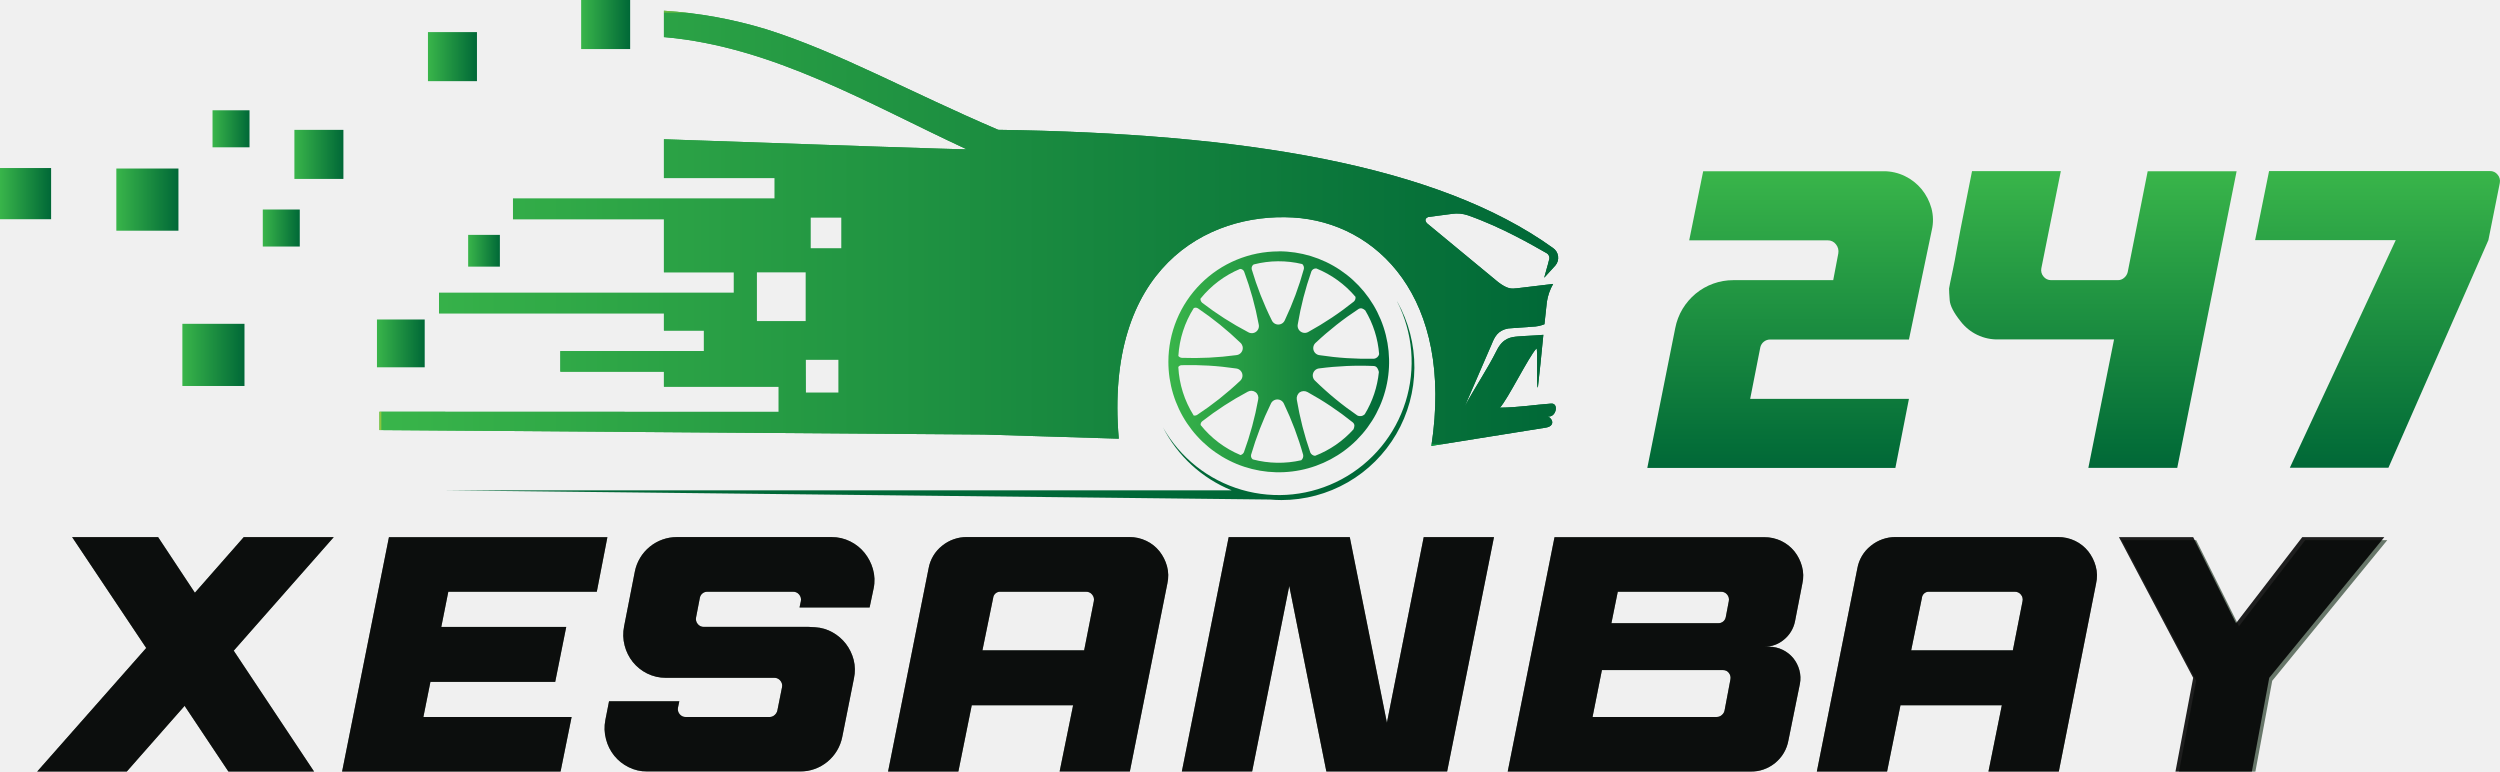
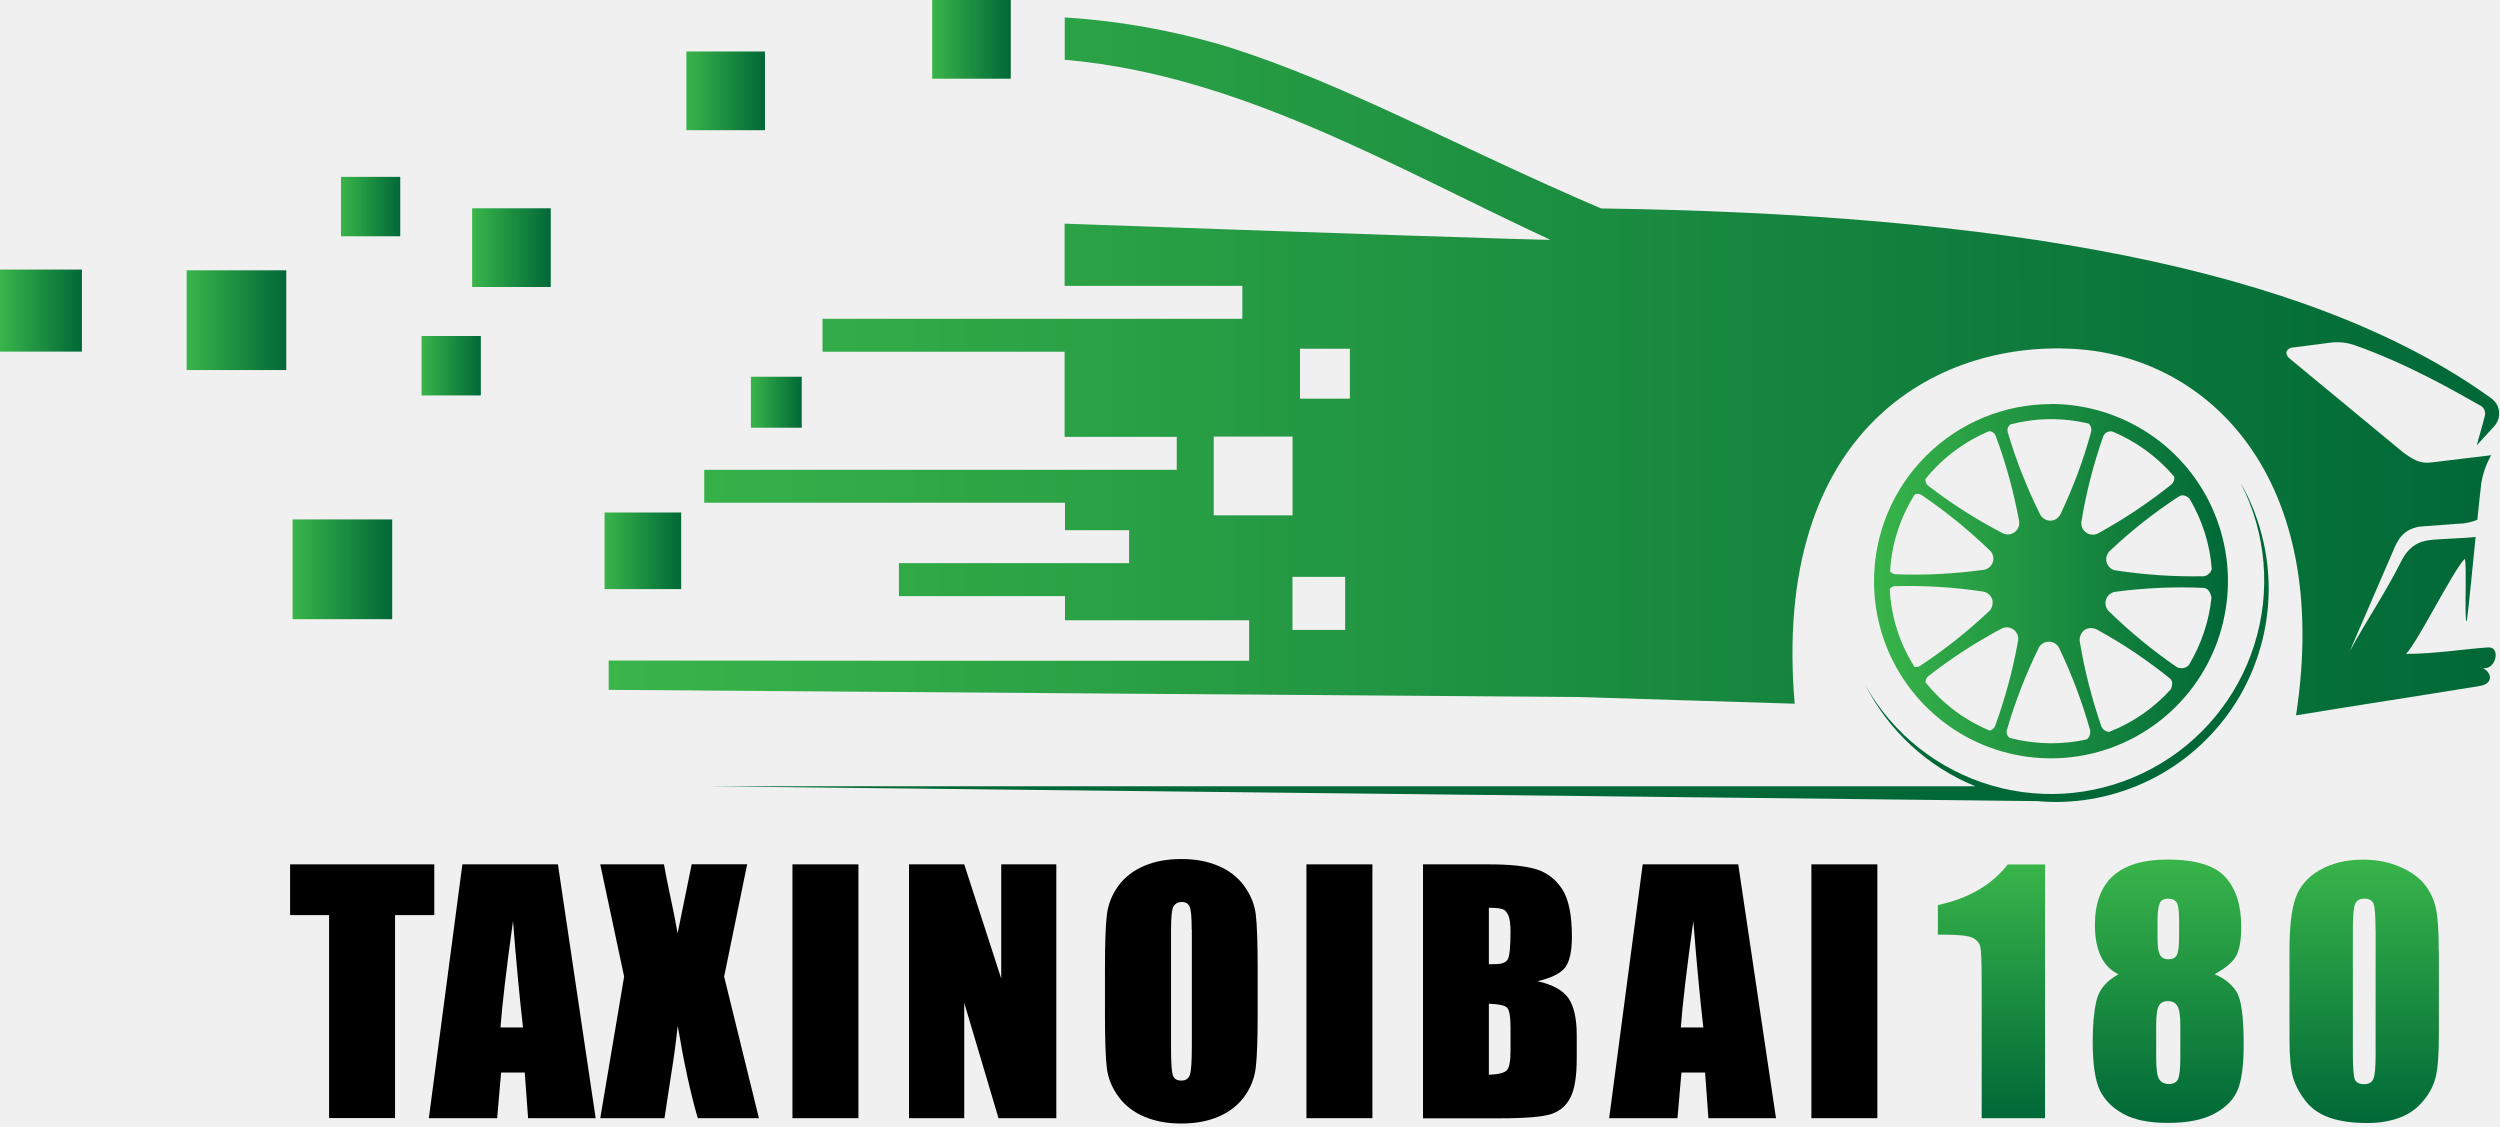
- <svg xmlns="http://www.w3.org/2000/svg" width="324" height="100" viewBox="0 0 324 100" fill="none">
-   <g clip-path="url(#clip0_92_33)">
-     <path fill-rule="evenodd" clip-rule="evenodd" d="M105.037 28.176H109.063V32.203H105.037V28.176ZM98.069 35.278H104.434V41.636H98.069V35.278ZM104.408 46.608H108.686V50.895H104.423L104.408 46.608ZM200.126 35.997L201.577 34.404C201.717 34.239 201.821 34.047 201.882 33.839C201.943 33.632 201.959 33.414 201.929 33.199C201.899 32.985 201.824 32.78 201.71 32.596C201.595 32.413 201.442 32.256 201.263 32.136C186.271 21.348 161.036 17.272 129.373 16.824C117.749 11.856 108.682 6.75 99.301 3.794C94.99 2.481 90.542 1.674 86.045 1.389V4.816H86.148C100.159 6.043 112.716 13.53 125.272 19.343C125.398 19.417 104.511 18.699 86.045 18.047V23.078H100.4V25.742H66.483V28.406H86.045V35.282H95.108V37.946H56.898V40.61H86.045V42.833H91.226V45.496H72.623V48.164H86.045V50.109H100.922V53.381C83.667 53.381 66.416 53.374 49.171 53.362V55.737L127.537 56.315L144.993 56.852C143.117 34.778 156.388 27.546 167.568 28.187C178.455 28.813 188.451 38.598 185.505 57.793C190.556 56.967 195.301 56.245 200.348 55.418C201.459 55.24 201.348 54.362 200.607 53.962C201.655 54.17 202.088 52.228 201.026 52.302C199.012 52.443 196.781 52.814 194.394 52.832C195.415 51.721 198.095 46.282 199.109 45.174C199.357 44.907 199.064 50.465 199.312 50.198C199.482 48.872 199.76 45.978 200.019 43.392C198.909 43.499 197.821 43.511 196.718 43.607C195.859 43.681 194.79 43.788 193.991 45.393C192.721 47.927 191.186 50.157 189.838 52.647L193.332 44.581C193.702 43.659 194.128 42.799 195.478 42.566L198.568 42.34C199.114 42.332 199.653 42.224 200.16 42.021C200.282 40.825 200.393 39.798 200.474 39.131C200.598 38.309 200.874 37.518 201.288 36.797C199.686 36.99 198.346 37.145 196.655 37.353C195.863 37.449 195.382 37.483 194.157 36.556L184.928 28.928C184.62 28.558 184.698 28.287 185.109 28.12L188.195 27.716C188.875 27.618 189.568 27.68 190.22 27.898C194.631 29.439 198.679 31.814 200.371 32.77C200.548 32.851 200.686 32.999 200.756 33.181C200.825 33.364 200.82 33.566 200.741 33.744C200.578 34.456 200.3 35.289 200.126 35.997Z" fill="url(#paint0_linear_92_33)" />
-     <mask id="mask0_92_33" style="mask-type:luminance" maskUnits="userSpaceOnUse" x="49" y="1" width="153" height="57">
-       <path d="M105.037 28.176H109.063V32.203H105.037V28.176ZM98.069 35.278H104.434V41.636H98.069V35.278ZM104.408 46.608H108.686V50.895H104.423L104.408 46.608ZM200.126 35.997L201.577 34.404C201.717 34.239 201.821 34.047 201.882 33.839C201.943 33.632 201.959 33.414 201.929 33.199C201.899 32.985 201.824 32.78 201.71 32.596C201.595 32.413 201.442 32.256 201.263 32.136C186.271 21.348 161.036 17.272 129.373 16.824C117.749 11.856 108.682 6.75 99.301 3.794C94.99 2.481 90.542 1.674 86.045 1.389V4.816H86.148C100.159 6.043 112.716 13.53 125.272 19.343C125.398 19.417 104.511 18.699 86.045 18.047V23.078H100.4V25.742H66.483V28.406H86.045V35.282H95.108V37.946H56.898V40.61H86.045V42.833H91.226V45.496H72.623V48.164H86.045V50.109H100.922V53.381C83.667 53.381 66.416 53.374 49.171 53.362V55.737L127.537 56.315L144.993 56.852C143.117 34.778 156.388 27.546 167.568 28.187C178.455 28.813 188.451 38.598 185.505 57.793C190.556 56.967 195.301 56.245 200.348 55.418C201.459 55.24 201.348 54.362 200.607 53.962C201.655 54.17 202.088 52.228 201.026 52.302C199.012 52.443 196.781 52.814 194.394 52.832C195.415 51.721 198.095 46.282 199.109 45.174C199.357 44.907 199.064 50.465 199.312 50.198C199.482 48.872 199.76 45.978 200.019 43.392C198.909 43.499 197.821 43.511 196.718 43.607C195.859 43.681 194.79 43.788 193.991 45.393C192.721 47.927 191.186 50.157 189.838 52.647L193.332 44.581C193.702 43.659 194.128 42.799 195.478 42.566L198.568 42.34C199.114 42.332 199.653 42.224 200.16 42.021C200.282 40.825 200.393 39.798 200.474 39.131C200.598 38.309 200.874 37.518 201.288 36.797C199.686 36.99 198.346 37.145 196.655 37.353C195.863 37.449 195.382 37.483 194.157 36.556L184.928 28.928C184.62 28.558 184.698 28.287 185.109 28.12L188.195 27.716C188.875 27.618 189.568 27.68 190.22 27.898C194.631 29.439 198.679 31.814 200.371 32.77C200.548 32.851 200.686 32.999 200.756 33.181C200.825 33.364 200.82 33.566 200.741 33.744C200.578 34.456 200.3 35.289 200.126 35.997Z" fill="white" />
-     </mask>
-     <g mask="url(#mask0_92_33)">
-       <path d="M202.228 1.389H49.171V57.778H202.228V1.389Z" fill="url(#paint1_linear_92_33)" stroke="url(#paint2_linear_92_33)" stroke-width="0.5" stroke-miterlimit="10" />
-     </g>
-     <path d="M61.813 4.161H55.462V10.518H61.813V4.161Z" fill="url(#paint3_linear_92_33)" />
-     <path d="M44.505 16.831H38.154V23.189H44.505V16.831Z" fill="url(#paint4_linear_92_33)" />
-     <path d="M81.667 0H75.317V6.358H81.667V0Z" fill="url(#paint5_linear_92_33)" />
-     <path d="M38.85 27.153H34.057V31.951H38.85V27.153Z" fill="url(#paint6_linear_92_33)" />
-     <path d="M32.337 14.293H27.544V19.091H32.337V14.293Z" fill="url(#paint7_linear_92_33)" />
-     <path d="M64.784 30.44H60.673V34.556H64.784V30.44Z" fill="url(#paint8_linear_92_33)" />
-     <path d="M55.041 41.406H48.853V47.601H55.041V41.406Z" fill="url(#paint9_linear_92_33)" />
-     <path d="M6.624 21.778H0V28.41H6.624V21.778Z" fill="url(#paint10_linear_92_33)" />
-     <path d="M31.685 41.966H23.636V50.024H31.685V41.966Z" fill="url(#paint11_linear_92_33)" />
-     <path d="M23.126 21.841H15.077V29.899H23.126V21.841Z" fill="url(#paint12_linear_92_33)" />
-     <path fill-rule="evenodd" clip-rule="evenodd" d="M181.079 39.08C182.559 41.703 183.326 44.668 183.305 47.68C183.284 50.693 182.475 53.647 180.96 56.249C179.444 58.851 177.273 61.011 174.665 62.512C172.056 64.013 169.1 64.805 166.091 64.807C165.598 64.807 165.104 64.784 164.611 64.74L57.135 63.543H159.608C155.767 61.98 152.615 59.087 150.726 55.392C152.939 59.32 156.602 62.224 160.928 63.48C165.254 64.736 169.9 64.246 173.87 62.113C177.839 59.981 180.816 56.377 182.162 52.073C183.508 47.769 183.117 43.109 181.072 39.091" fill="#006837" />
-     <path fill-rule="evenodd" clip-rule="evenodd" d="M162.494 34.256C162.387 34.322 162.304 34.421 162.255 34.537C162.207 34.653 162.196 34.782 162.224 34.904C162.896 37.171 163.763 39.375 164.814 41.492C164.884 41.66 165.002 41.804 165.154 41.906C165.305 42.007 165.483 42.061 165.665 42.061C165.848 42.061 166.026 42.007 166.177 41.906C166.329 41.804 166.447 41.66 166.517 41.492C167.528 39.357 168.353 37.138 168.981 34.86C169.003 34.745 168.996 34.626 168.959 34.515C168.923 34.403 168.859 34.303 168.774 34.223C166.705 33.725 164.545 33.741 162.483 34.271M155.577 38.717C155.574 38.814 155.593 38.911 155.631 39.001C155.669 39.09 155.727 39.17 155.799 39.236C157.672 40.676 159.665 41.952 161.758 43.048C161.914 43.142 162.095 43.188 162.277 43.179C162.459 43.17 162.635 43.108 162.782 42.999C162.928 42.89 163.039 42.74 163.101 42.568C163.162 42.396 163.171 42.21 163.127 42.033C162.696 39.704 162.064 37.417 161.239 35.197C161.195 35.094 161.122 35.007 161.028 34.945C160.935 34.883 160.826 34.85 160.714 34.849C158.712 35.687 156.951 37.011 155.588 38.702L155.577 38.717ZM152.706 46.127C152.76 46.196 152.828 46.253 152.905 46.296C152.981 46.339 153.066 46.365 153.153 46.375C155.513 46.46 157.875 46.344 160.214 46.027C160.396 46.013 160.569 45.945 160.712 45.832C160.855 45.719 160.962 45.567 161.018 45.394C161.075 45.221 161.079 45.035 161.03 44.859C160.981 44.684 160.882 44.526 160.744 44.408C159.044 42.77 157.207 41.282 155.252 39.962C155.172 39.91 155.08 39.881 154.985 39.875C154.891 39.87 154.796 39.89 154.711 39.932C153.535 41.79 152.849 43.916 152.717 46.112L152.706 46.127ZM154.667 53.84C154.747 53.861 154.83 53.866 154.912 53.855C154.994 53.843 155.073 53.816 155.144 53.774C157.118 52.472 158.975 51.002 160.695 49.38C160.835 49.263 160.937 49.106 160.988 48.931C161.04 48.756 161.038 48.57 160.983 48.395C160.928 48.221 160.823 48.067 160.681 47.953C160.539 47.839 160.366 47.769 160.185 47.753C157.849 47.407 155.488 47.264 153.128 47.327C153.045 47.332 152.964 47.356 152.892 47.396C152.819 47.436 152.757 47.493 152.709 47.56C152.821 49.784 153.503 51.942 154.689 53.825L154.667 53.84ZM160.744 58.983C160.844 58.96 160.938 58.915 161.019 58.851C161.099 58.786 161.165 58.705 161.21 58.612C162.021 56.393 162.64 54.109 163.06 51.784C163.102 51.61 163.093 51.428 163.034 51.259C162.974 51.09 162.867 50.942 162.725 50.833C162.583 50.725 162.412 50.66 162.234 50.646C162.056 50.633 161.877 50.672 161.721 50.758C159.64 51.866 157.658 53.153 155.799 54.604C155.729 54.661 155.674 54.735 155.64 54.819C155.605 54.903 155.593 54.995 155.603 55.085C156.969 56.79 158.74 58.125 160.755 58.968L160.744 58.983ZM168.648 59.639C168.743 59.556 168.816 59.45 168.858 59.331C168.901 59.213 168.913 59.085 168.893 58.961C168.255 56.684 167.422 54.468 166.402 52.336C166.331 52.168 166.213 52.024 166.061 51.923C165.909 51.822 165.731 51.769 165.549 51.769C165.367 51.769 165.189 51.822 165.037 51.923C164.885 52.024 164.766 52.168 164.696 52.336C163.657 54.458 162.803 56.666 162.142 58.935C162.115 59.046 162.121 59.162 162.16 59.27C162.199 59.377 162.269 59.471 162.361 59.539C164.418 60.083 166.577 60.12 168.652 59.646L168.648 59.639ZM175.413 55.641C175.535 55.33 175.628 55.022 175.335 54.752C173.496 53.272 171.531 51.955 169.462 50.817C169.305 50.727 169.127 50.683 168.946 50.687C168.766 50.692 168.59 50.746 168.437 50.843C168.295 50.955 168.185 51.103 168.12 51.272C168.055 51.441 168.037 51.624 168.067 51.803C168.456 54.133 169.042 56.426 169.821 58.657C169.878 58.774 169.963 58.874 170.071 58.948C170.178 59.022 170.302 59.065 170.432 59.075C172.338 58.336 174.044 57.16 175.413 55.641ZM178.703 48.209C178.614 47.861 178.474 47.468 178.052 47.434C175.694 47.332 173.331 47.435 170.991 47.742C170.809 47.755 170.636 47.822 170.492 47.933C170.348 48.045 170.24 48.197 170.183 48.369C170.125 48.542 170.119 48.728 170.167 48.904C170.215 49.08 170.313 49.238 170.45 49.357C172.14 51.009 173.969 52.512 175.916 53.848C176.072 53.922 176.246 53.946 176.416 53.919C176.586 53.891 176.744 53.812 176.868 53.692C177.882 52.025 178.51 50.151 178.703 48.209ZM176.934 40.225C176.682 40.017 176.42 39.854 176.083 40.036C174.11 41.328 172.253 42.79 170.532 44.404C170.391 44.52 170.288 44.676 170.236 44.851C170.183 45.026 170.184 45.213 170.238 45.388C170.292 45.562 170.397 45.717 170.539 45.832C170.68 45.947 170.853 46.017 171.035 46.034C173.369 46.389 175.729 46.541 178.089 46.49C178.243 46.466 178.386 46.398 178.501 46.293C178.616 46.188 178.698 46.052 178.736 45.901C178.584 43.894 177.967 41.951 176.934 40.225ZM170.602 34.793C170.47 34.779 170.336 34.807 170.22 34.873C170.104 34.94 170.012 35.042 169.958 35.164C169.173 37.393 168.583 39.686 168.193 42.018C168.154 42.196 168.168 42.381 168.234 42.551C168.3 42.721 168.414 42.867 168.562 42.972C168.711 43.078 168.887 43.137 169.069 43.142C169.251 43.148 169.43 43.099 169.585 43.003C171.653 41.865 173.62 40.551 175.465 39.076C175.546 38.999 175.607 38.904 175.643 38.798C175.679 38.692 175.689 38.579 175.672 38.469C174.304 36.851 172.564 35.59 170.602 34.793ZM165.725 32.57C168.554 32.57 171.319 33.41 173.671 34.984C176.023 36.557 177.857 38.794 178.939 41.41C180.022 44.027 180.305 46.906 179.753 49.684C179.201 52.461 177.839 55.013 175.839 57.015C173.838 59.018 171.29 60.382 168.515 60.934C165.741 61.487 162.865 61.203 160.251 60.12C157.638 59.036 155.404 57.2 153.832 54.845C152.26 52.491 151.422 49.722 151.422 46.89C151.425 43.093 152.935 39.453 155.618 36.77C158.302 34.087 161.94 32.58 165.732 32.581L165.725 32.57Z" fill="url(#paint13_linear_92_33)" />
-     <path d="M224.633 36.308H237.585L238.244 32.848C238.282 32.641 238.275 32.428 238.222 32.223C238.17 32.019 238.074 31.829 237.94 31.666C237.816 31.501 237.654 31.368 237.468 31.277C237.282 31.187 237.077 31.143 236.871 31.147H218.922L220.732 22.192H244.106C245.066 22.187 246.014 22.402 246.877 22.822C247.714 23.227 248.454 23.809 249.046 24.527C249.631 25.245 250.061 26.078 250.308 26.972C250.564 27.905 250.582 28.887 250.36 29.828L247.399 44H229.403C229.113 44.001 228.831 44.099 228.602 44.278C228.374 44.457 228.212 44.707 228.141 44.989L226.823 51.691H247.399L245.641 60.642H213.49L217.113 42.518C217.283 41.634 217.608 40.788 218.071 40.017C218.519 39.28 219.086 38.621 219.748 38.068C221.121 36.928 222.849 36.306 224.633 36.308Z" fill="url(#paint14_linear_92_33)" />
-     <path d="M267.083 22.182L264.559 34.76C264.52 34.947 264.524 35.142 264.572 35.327C264.619 35.513 264.709 35.685 264.833 35.831C264.949 35.982 265.099 36.104 265.271 36.187C265.442 36.27 265.631 36.312 265.821 36.309H274.488C274.781 36.309 275.064 36.202 275.284 36.008C275.514 35.817 275.677 35.558 275.75 35.267L278.341 22.193H289.865L282.171 60.632H270.651L273.981 43.989H259.016C258.064 44.016 257.12 43.816 256.262 43.405C255.403 42.994 254.655 42.384 254.079 41.625C253.203 40.529 252.737 39.622 252.68 38.906C252.625 38.194 252.599 37.691 252.599 37.398C252.599 37.361 252.643 37.112 252.736 36.657C252.828 36.201 252.946 35.612 253.106 34.897C253.265 34.182 253.409 33.371 253.572 32.452C253.735 31.533 253.909 30.599 254.094 29.651C254.533 27.453 255.026 24.963 255.574 22.182H267.083Z" fill="url(#paint15_linear_92_33)" />
-     <path d="M323.974 23.712L322.494 31.122L309.541 60.617H296.763L310.489 31.122H292.263L294.072 22.167H322.701C322.891 22.163 323.079 22.202 323.25 22.283C323.422 22.364 323.572 22.484 323.689 22.634C323.817 22.779 323.909 22.952 323.958 23.139C324.008 23.326 324.013 23.522 323.974 23.712Z" fill="url(#paint16_linear_92_33)" />
-     <path d="M30.29 84.328L40.708 100H29.606L23.925 91.479L16.424 100H4.811L18.948 83.98L9.348 69.612H20.491L25.257 76.818L31.589 69.612H43.254L30.29 84.328Z" fill="#1E1E1E" />
-     <path d="M71.956 88.367H55.784L54.87 92.924H74.081L72.648 100H44.334L50.407 69.62H78.718L77.345 76.692H58.101L57.191 81.249H73.385L71.956 88.367Z" fill="#1E1E1E" />
-     <path d="M78.455 93.312L78.932 90.882H88.04L87.866 91.708C87.835 91.856 87.838 92.009 87.875 92.156C87.912 92.302 87.983 92.438 88.08 92.553C88.173 92.671 88.291 92.767 88.427 92.831C88.562 92.895 88.711 92.927 88.861 92.924H99.745C99.977 92.924 100.2 92.84 100.374 92.686C100.559 92.536 100.689 92.329 100.744 92.097L101.351 89.059C101.382 88.911 101.379 88.758 101.342 88.612C101.304 88.466 101.234 88.33 101.136 88.215C101.044 88.096 100.925 88.001 100.79 87.937C100.654 87.872 100.506 87.841 100.356 87.844H86.293C85.451 87.849 84.619 87.656 83.865 87.281C83.15 86.925 82.519 86.42 82.015 85.799C81.515 85.171 81.153 84.445 80.953 83.669C80.736 82.847 80.713 81.985 80.886 81.153L82.274 74.076C82.525 72.812 83.208 71.674 84.206 70.859C85.203 70.043 86.452 69.6 87.74 69.605H107.768C108.612 69.599 109.445 69.793 110.199 70.171C110.917 70.525 111.548 71.031 112.05 71.653C112.549 72.275 112.918 72.99 113.134 73.758C113.368 74.57 113.398 75.428 113.223 76.255L112.701 78.73H103.62L103.793 77.904C103.824 77.755 103.82 77.602 103.782 77.456C103.744 77.31 103.673 77.174 103.575 77.059C103.483 76.941 103.364 76.845 103.229 76.781C103.093 76.717 102.944 76.685 102.794 76.689H91.692C91.453 76.678 91.218 76.756 91.034 76.909C90.849 77.062 90.728 77.277 90.693 77.515L90.208 80.027C90.178 80.175 90.182 80.329 90.22 80.476C90.258 80.623 90.329 80.759 90.427 80.875C90.519 80.993 90.638 81.088 90.773 81.152C90.909 81.216 91.058 81.248 91.207 81.246H104.822L105.644 81.29C106.444 81.336 107.223 81.567 107.92 81.964C108.585 82.338 109.168 82.842 109.633 83.446C110.099 84.06 110.439 84.76 110.632 85.506C110.833 86.296 110.847 87.122 110.673 87.918L109.156 95.513C108.904 96.777 108.222 97.914 107.226 98.73C106.229 99.546 104.981 99.989 103.694 99.985H83.88C83.037 99.991 82.205 99.797 81.452 99.418C80.736 99.063 80.105 98.558 79.602 97.936C79.1 97.311 78.738 96.586 78.54 95.81C78.319 94.995 78.289 94.14 78.455 93.312Z" fill="#1E1E1E" />
-     <path d="M139.076 91.404H125.939L124.203 100H115.092L120.339 73.695C120.54 72.524 121.166 71.468 122.097 70.731C123.009 69.987 124.152 69.587 125.328 69.601H146.355C147.124 69.594 147.884 69.765 148.576 70.101C149.233 70.416 149.811 70.876 150.267 71.446C150.719 72.019 151.051 72.676 151.244 73.38C151.444 74.117 151.459 74.892 151.288 75.636L146.429 99.989H137.326L139.076 91.404ZM127.323 84.284H140.505L141.763 77.904C141.794 77.756 141.79 77.602 141.752 77.456C141.715 77.309 141.643 77.173 141.544 77.059C141.453 76.941 141.335 76.845 141.2 76.781C141.065 76.717 140.917 76.685 140.767 76.689H129.71C129.589 76.675 129.468 76.685 129.352 76.72C129.236 76.754 129.128 76.812 129.034 76.889C128.941 76.966 128.864 77.061 128.809 77.169C128.753 77.276 128.72 77.394 128.71 77.515L127.323 84.284Z" fill="#1E1E1E" />
-     <path d="M193.621 69.612L187.548 99.993H171.897L167.087 75.944L162.276 99.993H153.165L159.237 69.612H174.932L179.743 93.661L184.513 69.612H193.621Z" fill="#1E1E1E" />
-     <path d="M226.875 100H195.397L201.466 69.619H228.651C229.42 69.613 230.18 69.785 230.872 70.119C231.529 70.436 232.107 70.895 232.563 71.464C233.015 72.036 233.346 72.694 233.536 73.398C233.74 74.135 233.756 74.911 233.581 75.655L232.626 80.56C232.435 81.473 231.938 82.293 231.216 82.883C230.496 83.501 229.574 83.833 228.626 83.817H229.277C229.893 83.812 230.502 83.953 231.053 84.228C231.583 84.486 232.05 84.857 232.422 85.313C232.784 85.768 233.049 86.293 233.2 86.855C233.359 87.434 233.382 88.043 233.266 88.633L231.786 95.924C231.587 97.091 230.97 98.145 230.05 98.888C229.154 99.619 228.031 100.012 226.875 100ZM223.152 92.664C223.327 92.518 223.449 92.319 223.5 92.097L224.262 88.062C224.294 87.915 224.292 87.763 224.258 87.617C224.224 87.47 224.159 87.332 224.066 87.214C223.981 87.098 223.87 87.004 223.741 86.939C223.612 86.875 223.47 86.842 223.326 86.844H207.609L206.395 92.92H222.482C222.73 92.923 222.97 92.832 223.152 92.664ZM209.663 76.692L208.838 80.767H222.671C222.909 80.778 223.143 80.7 223.327 80.548C223.511 80.396 223.632 80.181 223.667 79.945L224.055 77.903C224.086 77.756 224.083 77.603 224.046 77.456C224.009 77.31 223.938 77.174 223.841 77.059C223.748 76.94 223.63 76.845 223.494 76.781C223.358 76.716 223.21 76.685 223.06 76.688L209.663 76.692Z" fill="#1E1E1E" />
-     <path d="M259.438 91.404H246.3L244.564 100H235.461L240.705 73.695C240.905 72.524 241.531 71.468 242.462 70.731C243.374 69.988 244.517 69.588 245.693 69.601H266.721C267.489 69.595 268.249 69.766 268.941 70.101C269.597 70.418 270.175 70.878 270.632 71.446C271.083 72.019 271.414 72.677 271.605 73.38C271.809 74.116 271.825 74.892 271.65 75.636L266.82 100H257.702L259.438 91.404ZM247.688 84.284H260.866L262.124 77.904C262.155 77.756 262.152 77.603 262.115 77.456C262.078 77.31 262.007 77.174 261.91 77.059C261.817 76.941 261.699 76.845 261.563 76.781C261.427 76.717 261.279 76.685 261.129 76.688H250.071C249.951 76.674 249.829 76.684 249.713 76.719C249.597 76.753 249.489 76.81 249.396 76.888C249.303 76.965 249.227 77.06 249.172 77.168C249.116 77.276 249.084 77.394 249.076 77.515L247.688 84.284Z" fill="#1E1E1E" />
-     <path d="M309.008 69.612L294.095 87.844L291.841 100H281.938L284.236 87.844L274.614 69.612H284.236L289.787 80.768L298.373 69.612H309.008Z" fill="#1E1E1E" />
-     <g style="mix-blend-mode:multiply" opacity="0.65">
-       <path d="M30.29 84.328L40.708 100H29.606L23.925 91.479L16.424 100H4.811L18.948 83.98L9.348 69.612H20.491L25.257 76.818L31.589 69.612H43.254L30.29 84.328Z" fill="#1F3822" />
-       <path d="M71.956 88.367H55.784L54.87 92.924H74.081L72.648 100H44.334L50.407 69.62H78.718L77.345 76.692H58.101L57.191 81.249H73.385L71.956 88.367Z" fill="#1F3822" />
-       <path d="M78.455 93.312L78.932 90.882H88.04L87.866 91.708C87.835 91.856 87.838 92.009 87.875 92.156C87.912 92.302 87.983 92.438 88.08 92.553C88.173 92.671 88.291 92.767 88.427 92.831C88.562 92.895 88.711 92.927 88.861 92.924H99.745C99.977 92.924 100.2 92.84 100.374 92.686C100.559 92.536 100.689 92.329 100.744 92.097L101.351 89.059C101.382 88.911 101.379 88.758 101.342 88.612C101.304 88.466 101.234 88.33 101.136 88.215C101.044 88.096 100.925 88.001 100.79 87.937C100.654 87.872 100.506 87.841 100.356 87.844H86.293C85.451 87.849 84.619 87.656 83.865 87.281C83.15 86.925 82.519 86.42 82.015 85.799C81.515 85.171 81.153 84.445 80.953 83.669C80.736 82.847 80.713 81.985 80.886 81.153L82.274 74.076C82.525 72.812 83.208 71.674 84.206 70.859C85.203 70.043 86.452 69.6 87.74 69.605H107.768C108.612 69.599 109.445 69.793 110.199 70.171C110.917 70.525 111.548 71.031 112.05 71.653C112.549 72.275 112.918 72.99 113.134 73.758C113.368 74.57 113.398 75.428 113.223 76.255L112.701 78.73H103.62L103.793 77.904C103.824 77.755 103.82 77.602 103.782 77.456C103.744 77.31 103.673 77.174 103.575 77.059C103.483 76.941 103.364 76.845 103.229 76.781C103.093 76.717 102.944 76.685 102.794 76.689H91.692C91.453 76.678 91.218 76.756 91.034 76.909C90.849 77.062 90.728 77.277 90.693 77.515L90.208 80.027C90.178 80.175 90.182 80.329 90.22 80.476C90.258 80.623 90.329 80.759 90.427 80.875C90.519 80.993 90.638 81.088 90.773 81.152C90.909 81.216 91.058 81.248 91.207 81.246H104.822L105.644 81.29C106.444 81.336 107.223 81.567 107.92 81.964C108.585 82.338 109.168 82.842 109.633 83.446C110.099 84.06 110.439 84.76 110.632 85.506C110.833 86.296 110.847 87.122 110.673 87.918L109.156 95.513C108.904 96.777 108.222 97.914 107.226 98.73C106.229 99.546 104.981 99.989 103.694 99.985H83.88C83.037 99.991 82.205 99.797 81.452 99.418C80.736 99.063 80.105 98.558 79.602 97.936C79.1 97.311 78.738 96.586 78.54 95.81C78.319 94.995 78.289 94.14 78.455 93.312Z" fill="#1F3822" />
-       <path d="M139.076 91.404H125.939L124.203 100H115.092L120.339 73.695C120.54 72.524 121.166 71.468 122.097 70.731C123.009 69.987 124.152 69.587 125.328 69.601H146.355C147.124 69.594 147.884 69.765 148.576 70.101C149.233 70.416 149.811 70.876 150.267 71.446C150.719 72.019 151.051 72.676 151.244 73.38C151.444 74.117 151.459 74.892 151.288 75.636L146.429 99.989H137.326L139.076 91.404ZM127.323 84.284H140.505L141.763 77.904C141.794 77.756 141.79 77.602 141.752 77.456C141.715 77.309 141.643 77.173 141.544 77.059C141.453 76.941 141.335 76.845 141.2 76.781C141.065 76.717 140.917 76.685 140.767 76.689H129.71C129.589 76.675 129.468 76.685 129.352 76.72C129.236 76.754 129.128 76.812 129.034 76.889C128.941 76.966 128.864 77.061 128.809 77.169C128.753 77.276 128.72 77.394 128.71 77.515L127.323 84.284Z" fill="#1F3822" />
-       <path d="M193.621 69.612L187.548 99.992H171.897L167.087 75.944L162.276 99.992H153.165L159.237 69.612H174.932L179.743 93.661L184.513 69.612H193.621Z" fill="#1F3822" />
-       <path d="M226.875 100H195.397L201.466 69.619H228.651C229.42 69.613 230.18 69.785 230.872 70.119C231.529 70.436 232.107 70.895 232.563 71.464C233.015 72.036 233.346 72.694 233.536 73.398C233.74 74.135 233.756 74.911 233.581 75.655L232.626 80.56C232.435 81.473 231.938 82.293 231.216 82.883C230.496 83.501 229.574 83.833 228.626 83.817H229.277C229.893 83.812 230.502 83.953 231.053 84.228C231.583 84.486 232.05 84.857 232.422 85.313C232.784 85.768 233.049 86.293 233.2 86.855C233.359 87.434 233.382 88.043 233.266 88.633L231.786 95.924C231.587 97.091 230.97 98.145 230.05 98.888C229.154 99.619 228.031 100.012 226.875 100ZM223.152 92.664C223.327 92.518 223.449 92.319 223.5 92.097L224.262 88.062C224.294 87.915 224.292 87.763 224.258 87.617C224.224 87.47 224.159 87.332 224.066 87.214C223.981 87.098 223.87 87.004 223.741 86.939C223.612 86.875 223.47 86.842 223.326 86.844H207.609L206.395 92.92H222.482C222.73 92.923 222.97 92.832 223.152 92.664ZM209.663 76.692L208.838 80.767H222.671C222.909 80.778 223.143 80.7 223.327 80.548C223.511 80.396 223.632 80.181 223.667 79.945L224.055 77.903C224.086 77.756 224.083 77.603 224.046 77.456C224.009 77.31 223.938 77.174 223.841 77.059C223.748 76.94 223.63 76.845 223.494 76.781C223.358 76.716 223.21 76.685 223.06 76.688L209.663 76.692Z" fill="#1F3822" />
-       <path d="M259.438 91.404H246.3L244.564 100H235.461L240.705 73.695C240.905 72.524 241.531 71.468 242.462 70.731C243.374 69.988 244.517 69.588 245.693 69.601H266.721C267.489 69.595 268.249 69.766 268.941 70.101C269.597 70.418 270.175 70.878 270.632 71.446C271.083 72.019 271.414 72.677 271.605 73.38C271.809 74.116 271.825 74.892 271.65 75.636L266.82 100H257.702L259.438 91.404ZM247.688 84.284H260.866L262.124 77.904C262.155 77.756 262.152 77.603 262.115 77.456C262.078 77.31 262.007 77.174 261.91 77.059C261.817 76.941 261.699 76.845 261.563 76.781C261.427 76.717 261.279 76.685 261.129 76.688H250.071C249.951 76.674 249.829 76.684 249.713 76.719C249.597 76.753 249.489 76.81 249.396 76.888C249.303 76.965 249.227 77.06 249.172 77.168C249.116 77.276 249.084 77.394 249.076 77.515L247.688 84.284Z" fill="#1F3822" />
-       <path d="M309.394 70L294.48 88.232L292.227 100.388H282.324L284.622 88.232L275 70H284.622L290.173 81.156L298.758 70H309.394Z" fill="#1F3822" />
-     </g>
+ <svg xmlns="http://www.w3.org/2000/svg" width="202" height="91" viewBox="0 0 202 91" fill="none">
+   <g clip-path="url(#clip0_395_608)">
+     <path fill-rule="evenodd" clip-rule="evenodd" d="M105.04 28.18H109.07V32.21H105.04V28.18ZM98.07 35.28H104.44V41.64H98.07V35.28ZM104.41 46.61H108.69V50.9H104.43V46.61H104.41ZM200.11 36L201.56 34.41C201.7 34.25 201.8 34.05 201.87 33.85C201.93 33.64 201.95 33.42 201.92 33.21C201.89 33 201.82 32.79 201.7 32.61C201.58 32.43 201.43 32.27 201.25 32.15C186.26 21.36 161.02 17.29 129.36 16.84C117.74 11.87 108.67 6.77 99.29 3.81C94.98 2.5 90.53 1.69 86.03 1.41V4.84H86.13C100.14 6.07 112.7 13.55 125.25 19.37C125.38 19.44 104.49 18.73 86.02 18.07V23.1H100.38V25.76H66.46V28.42H86.02V35.3H95.08V37.96H56.9V40.62H86.05V42.84H91.23V45.5H72.63V48.17H86.05V50.12H100.93V53.39C83.67 53.39 66.42 53.39 49.18 53.37V55.74L127.55 56.32L145.01 56.86C143.13 34.79 156.41 27.55 167.58 28.19C178.47 28.82 188.46 38.6 185.52 57.8C190.57 56.97 195.32 56.25 200.36 55.43C201.47 55.25 201.36 54.37 200.62 53.97C201.67 54.18 202.1 52.24 201.04 52.31C199.03 52.45 196.8 52.82 194.41 52.84C195.43 51.73 198.11 46.29 199.12 45.18C199.37 44.91 199.08 50.47 199.32 50.2C199.49 48.87 199.77 45.98 200.03 43.39C198.92 43.5 197.83 43.51 196.73 43.6C195.87 43.67 194.8 43.78 194 45.39C192.73 47.92 191.2 50.15 189.85 52.64L193.34 44.57C193.71 43.65 194.14 42.79 195.49 42.55L198.58 42.32C199.13 42.32 199.67 42.2 200.17 42C200.29 40.8 200.4 39.78 200.48 39.11C200.6 38.29 200.88 37.5 201.29 36.78C199.69 36.97 198.35 37.13 196.66 37.34C195.87 37.44 195.39 37.47 194.16 36.54L184.93 28.91C184.62 28.54 184.7 28.27 185.11 28.1L188.2 27.7C188.88 27.6 189.57 27.66 190.22 27.88C194.63 29.42 198.68 31.8 200.37 32.75C200.55 32.83 200.69 32.98 200.75 33.16C200.82 33.34 200.81 33.54 200.74 33.72C200.58 34.43 200.3 35.26 200.13 35.97L200.11 36Z" fill="url(#paint0_linear_395_608)" />
+     <path d="M61.81 4.16H55.46V10.52H61.81V4.16Z" fill="url(#paint1_linear_395_608)" />
+     <path d="M44.5 16.83H38.15V23.19H44.5V16.83Z" fill="url(#paint2_linear_395_608)" />
+     <path d="M81.67 0H75.32V6.36H81.67V0Z" fill="url(#paint3_linear_395_608)" />
+     <path d="M38.85 27.15H34.06V31.95H38.85V27.15Z" fill="url(#paint4_linear_395_608)" />
+     <path d="M32.34 14.29H27.55V19.09H32.34V14.29Z" fill="url(#paint5_linear_395_608)" />
+     <path d="M64.78 30.44H60.67V34.56H64.78V30.44Z" fill="url(#paint6_linear_395_608)" />
+     <path d="M55.04 41.41H48.85V47.6H55.04V41.41Z" fill="url(#paint7_linear_395_608)" />
+     <path d="M6.62 21.78H0V28.41H6.62V21.78Z" fill="url(#paint8_linear_395_608)" />
+     <path d="M31.69 41.97H23.64V50.03H31.69V41.97Z" fill="url(#paint9_linear_395_608)" />
+     <path d="M23.13 21.84H15.08V29.9H23.13V21.84Z" fill="url(#paint10_linear_395_608)" />
+     <path fill-rule="evenodd" clip-rule="evenodd" d="M181.08 39.08C182.56 41.7 183.33 44.67 183.31 47.68C183.29 50.69 182.48 53.65 180.97 56.25C179.45 58.85 177.28 61.01 174.67 62.51C172.06 64.01 169.11 64.8 166.1 64.8C165.61 64.8 165.11 64.78 164.62 64.73L57.14 63.53H159.61C155.77 61.97 152.62 59.07 150.73 55.38C152.94 59.31 156.61 62.21 160.93 63.47C165.26 64.73 169.9 64.24 173.87 62.1C177.84 59.97 180.82 56.36 182.16 52.06C183.51 47.76 183.12 43.1 181.07 39.08" fill="#006837" />
+     <path fill-rule="evenodd" clip-rule="evenodd" d="M162.49 34.26C162.38 34.33 162.3 34.42 162.25 34.54C162.2 34.66 162.19 34.78 162.22 34.91C162.89 37.18 163.76 39.38 164.81 41.5C164.88 41.67 165 41.81 165.15 41.91C165.3 42.01 165.48 42.07 165.66 42.07C165.84 42.07 166.02 42.02 166.17 41.91C166.32 41.81 166.44 41.66 166.51 41.5C167.52 39.36 168.35 37.15 168.97 34.87C168.99 34.75 168.98 34.64 168.95 34.52C168.91 34.41 168.85 34.31 168.77 34.23C166.7 33.73 164.54 33.75 162.48 34.28M155.57 38.73C155.57 38.83 155.59 38.92 155.62 39.01C155.66 39.1 155.72 39.18 155.79 39.24C157.66 40.68 159.66 41.96 161.75 43.05C161.91 43.14 162.09 43.19 162.27 43.18C162.45 43.18 162.63 43.11 162.78 43C162.93 42.89 163.04 42.74 163.1 42.57C163.16 42.4 163.17 42.21 163.13 42.03C162.7 39.7 162.07 37.41 161.24 35.19C161.2 35.09 161.12 35 161.03 34.94C160.94 34.88 160.83 34.84 160.72 34.84C158.72 35.68 156.96 37 155.59 38.69H155.58L155.57 38.73ZM152.7 46.15C152.75 46.22 152.82 46.28 152.9 46.32C152.98 46.36 153.06 46.39 153.15 46.4C155.51 46.49 157.87 46.37 160.21 46.05C160.39 46.04 160.56 45.97 160.71 45.86C160.85 45.75 160.96 45.59 161.02 45.42C161.08 45.25 161.08 45.06 161.03 44.89C160.98 44.71 160.88 44.56 160.74 44.44C159.04 42.8 157.2 41.31 155.25 39.99C155.17 39.94 155.08 39.91 154.98 39.9C154.89 39.9 154.79 39.91 154.71 39.96C153.53 41.82 152.85 43.94 152.72 46.14H152.71L152.7 46.15ZM154.66 53.88C154.74 53.9 154.82 53.91 154.9 53.89C154.98 53.88 155.06 53.85 155.13 53.81C157.1 52.51 158.96 51.04 160.68 49.42C160.82 49.3 160.92 49.15 160.97 48.97C161.02 48.79 161.02 48.61 160.97 48.43C160.91 48.26 160.81 48.1 160.67 47.99C160.53 47.88 160.35 47.81 160.17 47.79C157.83 47.44 155.47 47.3 153.11 47.36C153.03 47.36 152.95 47.39 152.87 47.43C152.8 47.47 152.74 47.53 152.69 47.59C152.8 49.81 153.48 51.97 154.67 53.85H154.65L154.66 53.88ZM160.74 59.04C160.84 59.02 160.93 58.97 161.01 58.91C161.09 58.85 161.16 58.76 161.2 58.67C162.01 56.45 162.63 54.17 163.05 51.84C163.09 51.67 163.08 51.48 163.02 51.31C162.96 51.14 162.85 50.99 162.71 50.88C162.57 50.77 162.4 50.71 162.22 50.69C162.04 50.68 161.86 50.72 161.71 50.8C159.63 51.91 157.65 53.19 155.79 54.65C155.72 54.71 155.67 54.78 155.63 54.87C155.59 54.95 155.58 55.05 155.59 55.14C156.96 56.85 158.73 58.18 160.74 59.02H160.73L160.74 59.04ZM168.64 59.71C168.74 59.63 168.81 59.52 168.85 59.4C168.89 59.28 168.9 59.15 168.89 59.03C168.25 56.75 167.42 54.54 166.4 52.41C166.33 52.24 166.21 52.1 166.06 52C165.91 51.9 165.73 51.85 165.55 51.85C165.37 51.85 165.19 51.9 165.04 52C164.89 52.1 164.77 52.24 164.7 52.41C163.66 54.53 162.81 56.74 162.15 59.01C162.12 59.12 162.13 59.24 162.17 59.35C162.21 59.46 162.28 59.55 162.37 59.62C164.43 60.16 166.59 60.2 168.66 59.73L168.64 59.71ZM175.4 55.7C175.52 55.39 175.62 55.08 175.32 54.81C173.48 53.33 171.52 52.01 169.45 50.88C169.29 50.79 169.11 50.75 168.93 50.75C168.75 50.75 168.57 50.81 168.42 50.91C168.28 51.02 168.17 51.17 168.1 51.34C168.03 51.51 168.02 51.69 168.05 51.87C168.44 54.2 169.03 56.49 169.8 58.72C169.86 58.84 169.94 58.94 170.05 59.01C170.16 59.08 170.28 59.13 170.41 59.14C172.32 58.4 174.02 57.22 175.39 55.71L175.4 55.7ZM178.69 48.27C178.6 47.92 178.46 47.53 178.04 47.5C175.68 47.4 173.32 47.5 170.98 47.81C170.8 47.82 170.63 47.89 170.48 48C170.34 48.11 170.23 48.26 170.17 48.44C170.11 48.61 170.11 48.8 170.15 48.97C170.2 49.15 170.3 49.3 170.43 49.42C172.12 51.07 173.95 52.57 175.9 53.91C176.06 53.98 176.23 54.01 176.4 53.98C176.57 53.95 176.73 53.87 176.85 53.75C177.86 52.08 178.49 50.21 178.69 48.27ZM176.92 40.29C176.67 40.08 176.41 39.92 176.07 40.1C174.1 41.39 172.24 42.85 170.52 44.47C170.38 44.59 170.28 44.74 170.22 44.92C170.17 45.1 170.17 45.28 170.22 45.46C170.27 45.63 170.38 45.79 170.52 45.9C170.66 46.02 170.83 46.09 171.02 46.1C173.35 46.45 175.71 46.61 178.07 46.56C178.22 46.54 178.37 46.47 178.48 46.36C178.59 46.26 178.68 46.12 178.71 45.97C178.56 43.96 177.94 42.02 176.91 40.29H176.92ZM170.59 34.86C170.46 34.85 170.32 34.87 170.21 34.94C170.1 35.01 170 35.11 169.95 35.23C169.17 37.46 168.57 39.75 168.19 42.08C168.15 42.26 168.17 42.44 168.23 42.61C168.3 42.78 168.41 42.93 168.56 43.03C168.71 43.14 168.88 43.19 169.07 43.2C169.26 43.21 169.43 43.16 169.59 43.06C171.66 41.92 173.62 40.61 175.47 39.13C175.55 39.05 175.61 38.96 175.65 38.85C175.69 38.74 175.7 38.63 175.68 38.52C174.31 36.9 172.57 35.64 170.61 34.84L170.59 34.86ZM165.71 32.64C168.54 32.64 171.3 33.48 173.66 35.05C176.01 36.62 177.85 38.86 178.93 41.48C180.01 44.1 180.3 46.98 179.74 49.75C179.19 52.53 177.83 55.08 175.83 57.08C173.83 59.08 171.28 60.45 168.51 61C165.74 61.55 162.86 61.27 160.25 60.19C157.64 59.11 155.4 57.27 153.83 54.92C152.26 52.57 151.42 49.8 151.42 46.96C151.42 43.16 152.93 39.52 155.62 36.84C158.3 34.16 161.94 32.65 165.73 32.65L165.71 32.64Z" fill="url(#paint11_linear_395_608)" />
+     <path d="M35.09 69.84V73.94H31.92V90.34H26.59V73.94H23.44V69.84H35.09Z" fill="black" />
+     <path d="M45.08 69.84L48.13 90.35H42.67L42.4 86.66H40.49L40.17 90.35H34.65L37.36 69.84H45.07H45.08ZM42.26 83.02C41.99 80.7 41.72 77.83 41.45 74.42C40.91 78.34 40.57 81.21 40.44 83.02H42.26Z" fill="black" />
+     <path d="M60.37 69.84L58.51 78.91L61.32 90.35H56.38C55.79 88.31 55.25 85.82 54.76 82.89C54.62 84.18 54.44 85.55 54.2 87.01L53.69 90.35H48.5L50.43 78.91L48.5 69.84H53.65C53.74 70.41 53.93 71.35 54.21 72.66C54.43 73.66 54.61 74.59 54.75 75.42L55.89 69.83H60.36L60.37 69.84Z" fill="black" />
+     <path d="M69.36 69.84V90.35H64.03V69.84H69.36Z" fill="black" />
+     <path d="M85.35 69.84V90.35H80.68L77.91 81.03V90.35H73.45V69.84H77.91L80.9 79.07V69.84H85.36H85.35Z" fill="black" />
+     <path d="M101.62 81.85C101.62 83.91 101.57 85.37 101.47 86.23C101.37 87.09 101.07 87.87 100.56 88.58C100.05 89.29 99.36 89.83 98.49 90.21C97.62 90.59 96.61 90.78 95.45 90.78C94.29 90.78 93.37 90.6 92.49 90.24C91.62 89.88 90.91 89.34 90.38 88.62C89.85 87.9 89.53 87.12 89.43 86.28C89.33 85.44 89.28 83.96 89.28 81.85V78.34C89.28 76.28 89.33 74.82 89.43 73.96C89.53 73.1 89.83 72.32 90.34 71.61C90.85 70.9 91.54 70.36 92.41 69.98C93.28 69.6 94.29 69.41 95.45 69.41C96.61 69.41 97.53 69.59 98.41 69.95C99.28 70.31 99.99 70.85 100.52 71.57C101.05 72.29 101.37 73.07 101.47 73.91C101.57 74.75 101.62 76.23 101.62 78.34V81.85ZM96.29 75.11C96.29 74.16 96.24 73.55 96.13 73.28C96.02 73.01 95.81 72.88 95.48 72.88C95.2 72.88 94.99 72.99 94.84 73.2C94.69 73.42 94.62 74.05 94.62 75.11V84.69C94.62 85.88 94.67 86.61 94.77 86.89C94.87 87.17 95.09 87.31 95.45 87.31C95.81 87.31 96.05 87.15 96.15 86.83C96.25 86.51 96.3 85.75 96.3 84.54V75.12L96.29 75.11Z" fill="black" />
+     <path d="M110.89 69.84V90.35H105.56V69.84H110.89Z" fill="black" />
+     <path d="M114.97 69.84H120.29C121.97 69.84 123.24 69.97 124.11 70.23C124.98 70.49 125.67 71.02 126.21 71.82C126.74 72.62 127.01 73.9 127.01 75.68C127.01 76.88 126.82 77.72 126.45 78.19C126.07 78.66 125.33 79.03 124.23 79.28C125.46 79.56 126.3 80.02 126.74 80.67C127.18 81.32 127.4 82.31 127.4 83.64V85.54C127.4 86.93 127.24 87.95 126.92 88.62C126.6 89.29 126.1 89.74 125.41 89.99C124.72 90.24 123.3 90.36 121.15 90.36H114.98V69.85L114.97 69.84ZM120.3 73.35V77.91C120.53 77.91 120.71 77.9 120.83 77.9C121.35 77.9 121.69 77.77 121.83 77.51C121.97 77.25 122.05 76.52 122.05 75.3C122.05 74.66 121.99 74.21 121.87 73.95C121.75 73.69 121.6 73.53 121.41 73.46C121.22 73.39 120.85 73.35 120.3 73.35ZM120.3 81.1V86.84C121.05 86.81 121.53 86.7 121.74 86.49C121.95 86.28 122.05 85.76 122.05 84.93V83.02C122.05 82.14 121.96 81.61 121.77 81.42C121.58 81.23 121.09 81.13 120.3 81.1Z" fill="black" />
+     <path d="M140.45 69.84L143.5 90.35H138.04L137.77 86.66H135.86L135.54 90.35H130.02L132.73 69.84H140.44H140.45ZM137.63 83.02C137.36 80.7 137.09 77.83 136.82 74.42C136.28 78.34 135.94 81.21 135.81 83.02H137.63Z" fill="black" />
+     <path d="M151.69 69.84V90.35H146.36V69.84H151.69Z" fill="black" />
+     <path d="M165.24 69.84V90.35H160.12V79.36C160.12 77.77 160.08 76.82 160.01 76.5C159.93 76.18 159.72 75.94 159.38 75.77C159.04 75.61 158.28 75.52 157.09 75.52H156.58V73.13C159.05 72.6 160.93 71.51 162.22 69.85H165.23L165.24 69.84Z" fill="url(#paint12_linear_395_608)" />
+     <path d="M178.94 78.72C179.69 79.02 180.27 79.48 180.68 80.08C181.09 80.68 181.29 82.12 181.29 84.39C181.29 86.05 181.13 87.27 180.81 88.05C180.49 88.84 179.86 89.48 178.93 89.98C178 90.48 176.76 90.73 175.19 90.73C173.62 90.73 172.47 90.49 171.58 90.01C170.69 89.53 170.06 88.89 169.67 88.1C169.29 87.31 169.09 85.98 169.09 84.14C169.09 82.9 169.18 81.82 169.38 80.91C169.57 80 170.17 79.27 171.17 78.72C170.54 78.42 170.06 77.93 169.75 77.27C169.43 76.61 169.27 75.77 169.27 74.74C169.27 72.98 169.76 71.65 170.74 70.77C171.72 69.89 173.18 69.45 175.13 69.45C177.38 69.45 178.94 69.92 179.8 70.86C180.66 71.8 181.09 73.14 181.09 74.87C181.09 75.98 180.95 76.77 180.67 77.26C180.39 77.75 179.81 78.24 178.93 78.72H178.94ZM176.17 82.84C176.17 82.05 176.09 81.53 175.93 81.28C175.77 81.02 175.52 80.89 175.17 80.89C174.82 80.89 174.59 81.01 174.44 81.26C174.29 81.51 174.22 82.04 174.22 82.84V85.5C174.22 86.39 174.3 86.96 174.47 87.21C174.64 87.46 174.89 87.59 175.25 87.59C175.61 87.59 175.86 87.46 175.98 87.2C176.11 86.94 176.17 86.36 176.17 85.46V82.84ZM176.07 74.32C176.07 73.63 176.01 73.17 175.89 72.95C175.77 72.73 175.53 72.61 175.19 72.61C174.85 72.61 174.62 72.73 174.51 72.97C174.4 73.21 174.33 73.66 174.33 74.32V75.88C174.33 76.5 174.4 76.92 174.53 77.16C174.66 77.4 174.89 77.51 175.21 77.51C175.55 77.51 175.78 77.39 175.89 77.16C176.01 76.93 176.07 76.45 176.07 75.72V74.31V74.32Z" fill="url(#paint13_linear_395_608)" />
+     <path d="M197.06 76.78V83.62C197.06 85.17 196.98 86.31 196.81 87.01C196.64 87.71 196.29 88.38 195.76 89C195.23 89.62 194.59 90.06 193.83 90.33C193.08 90.6 192.24 90.74 191.31 90.74C190.09 90.74 189.07 90.6 188.26 90.32C187.45 90.04 186.8 89.6 186.32 89C185.84 88.4 185.5 87.77 185.29 87.11C185.09 86.45 184.99 85.39 184.99 83.95V76.79C184.99 74.91 185.15 73.5 185.48 72.56C185.81 71.62 186.45 70.87 187.42 70.31C188.39 69.75 189.56 69.46 190.93 69.46C192.05 69.46 193.06 69.66 193.94 70.05C194.82 70.44 195.49 70.92 195.93 71.49C196.37 72.06 196.67 72.69 196.82 73.4C196.98 74.11 197.05 75.24 197.05 76.79L197.06 76.78ZM191.94 75.06C191.94 73.97 191.89 73.29 191.78 73.02C191.67 72.75 191.43 72.61 191.04 72.61C190.65 72.61 190.41 72.76 190.29 73.05C190.17 73.34 190.11 74.01 190.11 75.07V85.08C190.11 86.27 190.17 86.99 190.28 87.23C190.39 87.48 190.64 87.6 191.02 87.6C191.4 87.6 191.65 87.46 191.77 87.17C191.89 86.88 191.95 86.24 191.95 85.23V75.07L191.94 75.06Z" fill="url(#paint14_linear_395_608)" />
  </g>
  <defs>
-     <linearGradient id="paint0_linear_92_33" x1="49.171" y1="29.584" x2="201.943" y2="29.584" gradientUnits="userSpaceOnUse">
+     <linearGradient id="paint0_linear_395_608" x1="49.17" y1="29.59" x2="201.94" y2="29.59" gradientUnits="userSpaceOnUse">
      <stop stop-color="#39B54A" />
      <stop offset="1" stop-color="#006837" />
    </linearGradient>
-     <linearGradient id="paint1_linear_92_33" x1="49.171" y1="29.584" x2="202.228" y2="29.584" gradientUnits="userSpaceOnUse">
+     <linearGradient id="paint1_linear_395_608" x1="55.46" y1="7.34" x2="61.81" y2="7.34" gradientUnits="userSpaceOnUse">
      <stop stop-color="#39B54A" />
      <stop offset="1" stop-color="#006837" />
    </linearGradient>
-     <linearGradient id="paint2_linear_92_33" x1="49.079" y1="29.584" x2="202.321" y2="29.584" gradientUnits="userSpaceOnUse">
-       <stop stop-color="#8CC63F" />
-       <stop offset="1" stop-color="#009245" />
-     </linearGradient>
-     <linearGradient id="paint3_linear_92_33" x1="55.462" y1="7.343" x2="61.813" y2="7.343" gradientUnits="userSpaceOnUse">
+     <linearGradient id="paint2_linear_395_608" x1="38.15" y1="20.01" x2="44.5" y2="20.01" gradientUnits="userSpaceOnUse">
      <stop stop-color="#39B54A" />
      <stop offset="1" stop-color="#006837" />
    </linearGradient>
-     <linearGradient id="paint4_linear_92_33" x1="38.154" y1="20.01" x2="44.505" y2="20.01" gradientUnits="userSpaceOnUse">
+     <linearGradient id="paint3_linear_395_608" x1="75.32" y1="3.17" x2="81.67" y2="3.17" gradientUnits="userSpaceOnUse">
      <stop stop-color="#39B54A" />
      <stop offset="1" stop-color="#006837" />
    </linearGradient>
-     <linearGradient id="paint5_linear_92_33" x1="75.317" y1="3.179" x2="81.671" y2="3.179" gradientUnits="userSpaceOnUse">
+     <linearGradient id="paint4_linear_395_608" x1="34.06" y1="29.55" x2="38.85" y2="29.55" gradientUnits="userSpaceOnUse">
      <stop stop-color="#39B54A" />
      <stop offset="1" stop-color="#006837" />
    </linearGradient>
-     <linearGradient id="paint6_linear_92_33" x1="34.057" y1="29.55" x2="38.85" y2="29.55" gradientUnits="userSpaceOnUse">
+     <linearGradient id="paint5_linear_395_608" x1="27.54" y1="16.69" x2="32.34" y2="16.69" gradientUnits="userSpaceOnUse">
      <stop stop-color="#39B54A" />
      <stop offset="1" stop-color="#006837" />
    </linearGradient>
-     <linearGradient id="paint7_linear_92_33" x1="27.544" y1="16.694" x2="32.337" y2="16.694" gradientUnits="userSpaceOnUse">
+     <linearGradient id="paint6_linear_395_608" x1="60.67" y1="32.49" x2="64.78" y2="32.49" gradientUnits="userSpaceOnUse">
      <stop stop-color="#39B54A" />
      <stop offset="1" stop-color="#006837" />
    </linearGradient>
-     <linearGradient id="paint8_linear_92_33" x1="60.673" y1="32.5" x2="64.784" y2="32.5" gradientUnits="userSpaceOnUse">
+     <linearGradient id="paint7_linear_395_608" x1="48.85" y1="44.5" x2="55.04" y2="44.5" gradientUnits="userSpaceOnUse">
      <stop stop-color="#39B54A" />
      <stop offset="1" stop-color="#006837" />
    </linearGradient>
-     <linearGradient id="paint9_linear_92_33" x1="48.853" y1="44.504" x2="55.041" y2="44.504" gradientUnits="userSpaceOnUse">
+     <linearGradient id="paint8_linear_395_608" x1="0" y1="25.09" x2="6.62" y2="25.09" gradientUnits="userSpaceOnUse">
      <stop stop-color="#39B54A" />
      <stop offset="1" stop-color="#006837" />
    </linearGradient>
-     <linearGradient id="paint10_linear_92_33" x1="0" y1="25.094" x2="6.624" y2="25.094" gradientUnits="userSpaceOnUse">
+     <linearGradient id="paint9_linear_395_608" x1="23.64" y1="45.99" x2="31.69" y2="45.99" gradientUnits="userSpaceOnUse">
      <stop stop-color="#39B54A" />
      <stop offset="1" stop-color="#006837" />
    </linearGradient>
-     <linearGradient id="paint11_linear_92_33" x1="23.636" y1="45.993" x2="31.685" y2="45.993" gradientUnits="userSpaceOnUse">
+     <linearGradient id="paint10_linear_395_608" x1="15.08" y1="25.87" x2="23.13" y2="25.87" gradientUnits="userSpaceOnUse">
      <stop stop-color="#39B54A" />
      <stop offset="1" stop-color="#006837" />
    </linearGradient>
-     <linearGradient id="paint12_linear_92_33" x1="15.077" y1="25.872" x2="23.122" y2="25.872" gradientUnits="userSpaceOnUse">
+     <linearGradient id="paint11_linear_395_608" x1="151.42" y1="46.89" x2="180.03" y2="46.89" gradientUnits="userSpaceOnUse">
      <stop stop-color="#39B54A" />
      <stop offset="1" stop-color="#006837" />
    </linearGradient>
-     <linearGradient id="paint13_linear_92_33" x1="151.429" y1="46.901" x2="180.035" y2="46.901" gradientUnits="userSpaceOnUse">
+     <linearGradient id="paint12_linear_395_608" x1="160.91" y1="69.84" x2="160.91" y2="90.35" gradientUnits="userSpaceOnUse">
      <stop stop-color="#39B54A" />
      <stop offset="1" stop-color="#006837" />
    </linearGradient>
-     <linearGradient id="paint14_linear_92_33" x1="232.001" y1="22.181" x2="232.001" y2="60.631" gradientUnits="userSpaceOnUse">
+     <linearGradient id="paint13_linear_395_608" x1="175.19" y1="69.45" x2="175.19" y2="90.74" gradientUnits="userSpaceOnUse">
      <stop stop-color="#39B54A" />
      <stop offset="1" stop-color="#006837" />
    </linearGradient>
-     <linearGradient id="paint15_linear_92_33" x1="271.224" y1="22.182" x2="271.224" y2="60.632" gradientUnits="userSpaceOnUse">
+     <linearGradient id="paint14_linear_395_608" x1="191.02" y1="69.45" x2="191.02" y2="90.74" gradientUnits="userSpaceOnUse">
      <stop stop-color="#39B54A" />
      <stop offset="1" stop-color="#006837" />
    </linearGradient>
-     <linearGradient id="paint16_linear_92_33" x1="308.131" y1="22.182" x2="308.131" y2="60.632" gradientUnits="userSpaceOnUse">
-       <stop stop-color="#39B54A" />
-       <stop offset="1" stop-color="#006837" />
-     </linearGradient>
-     <clipPath id="clip0_92_33">
-       <rect width="324" height="100" fill="white" />
+     <clipPath id="clip0_395_608">
+       <rect width="201.94" height="90.78" fill="white" />
    </clipPath>
  </defs>
</svg>
